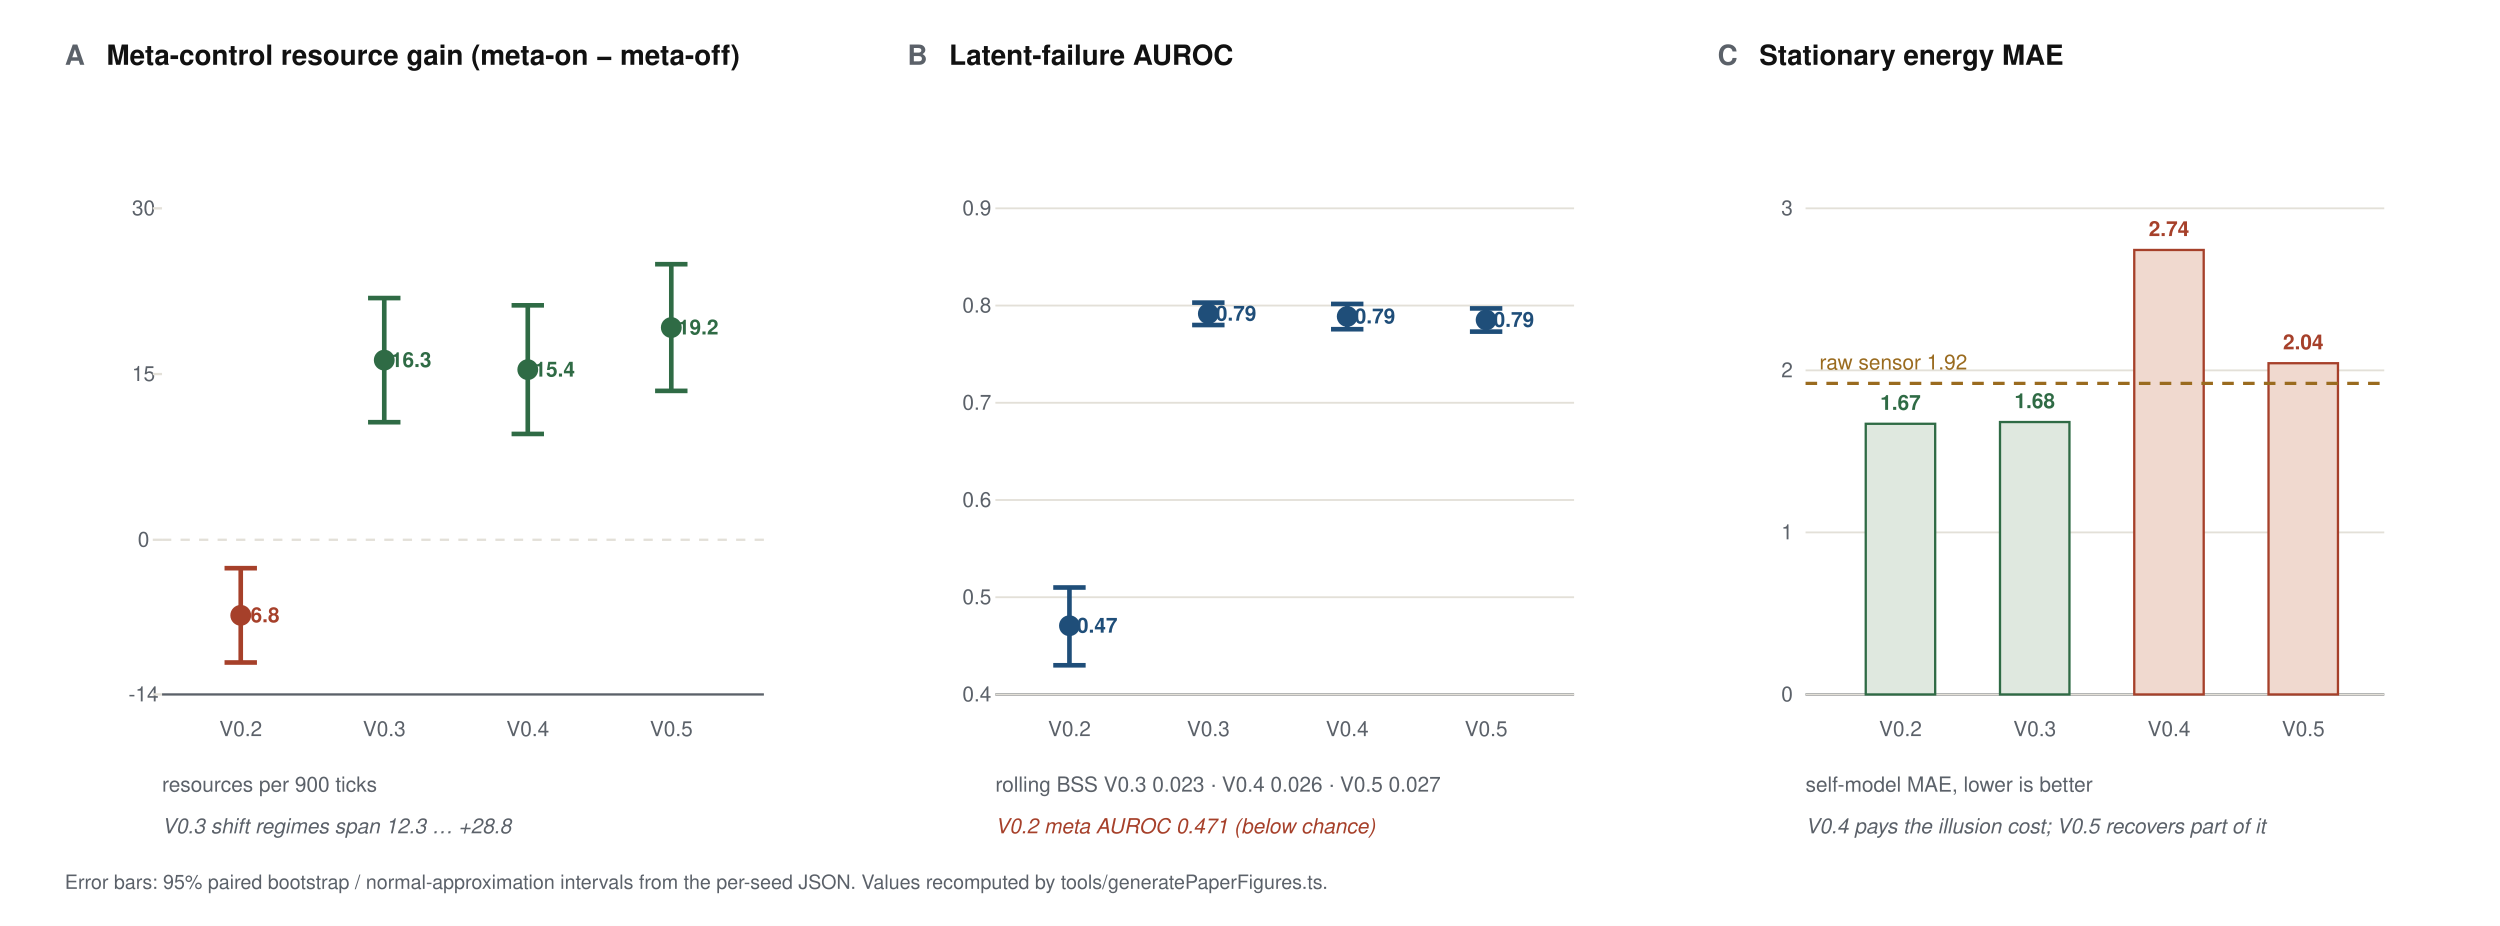
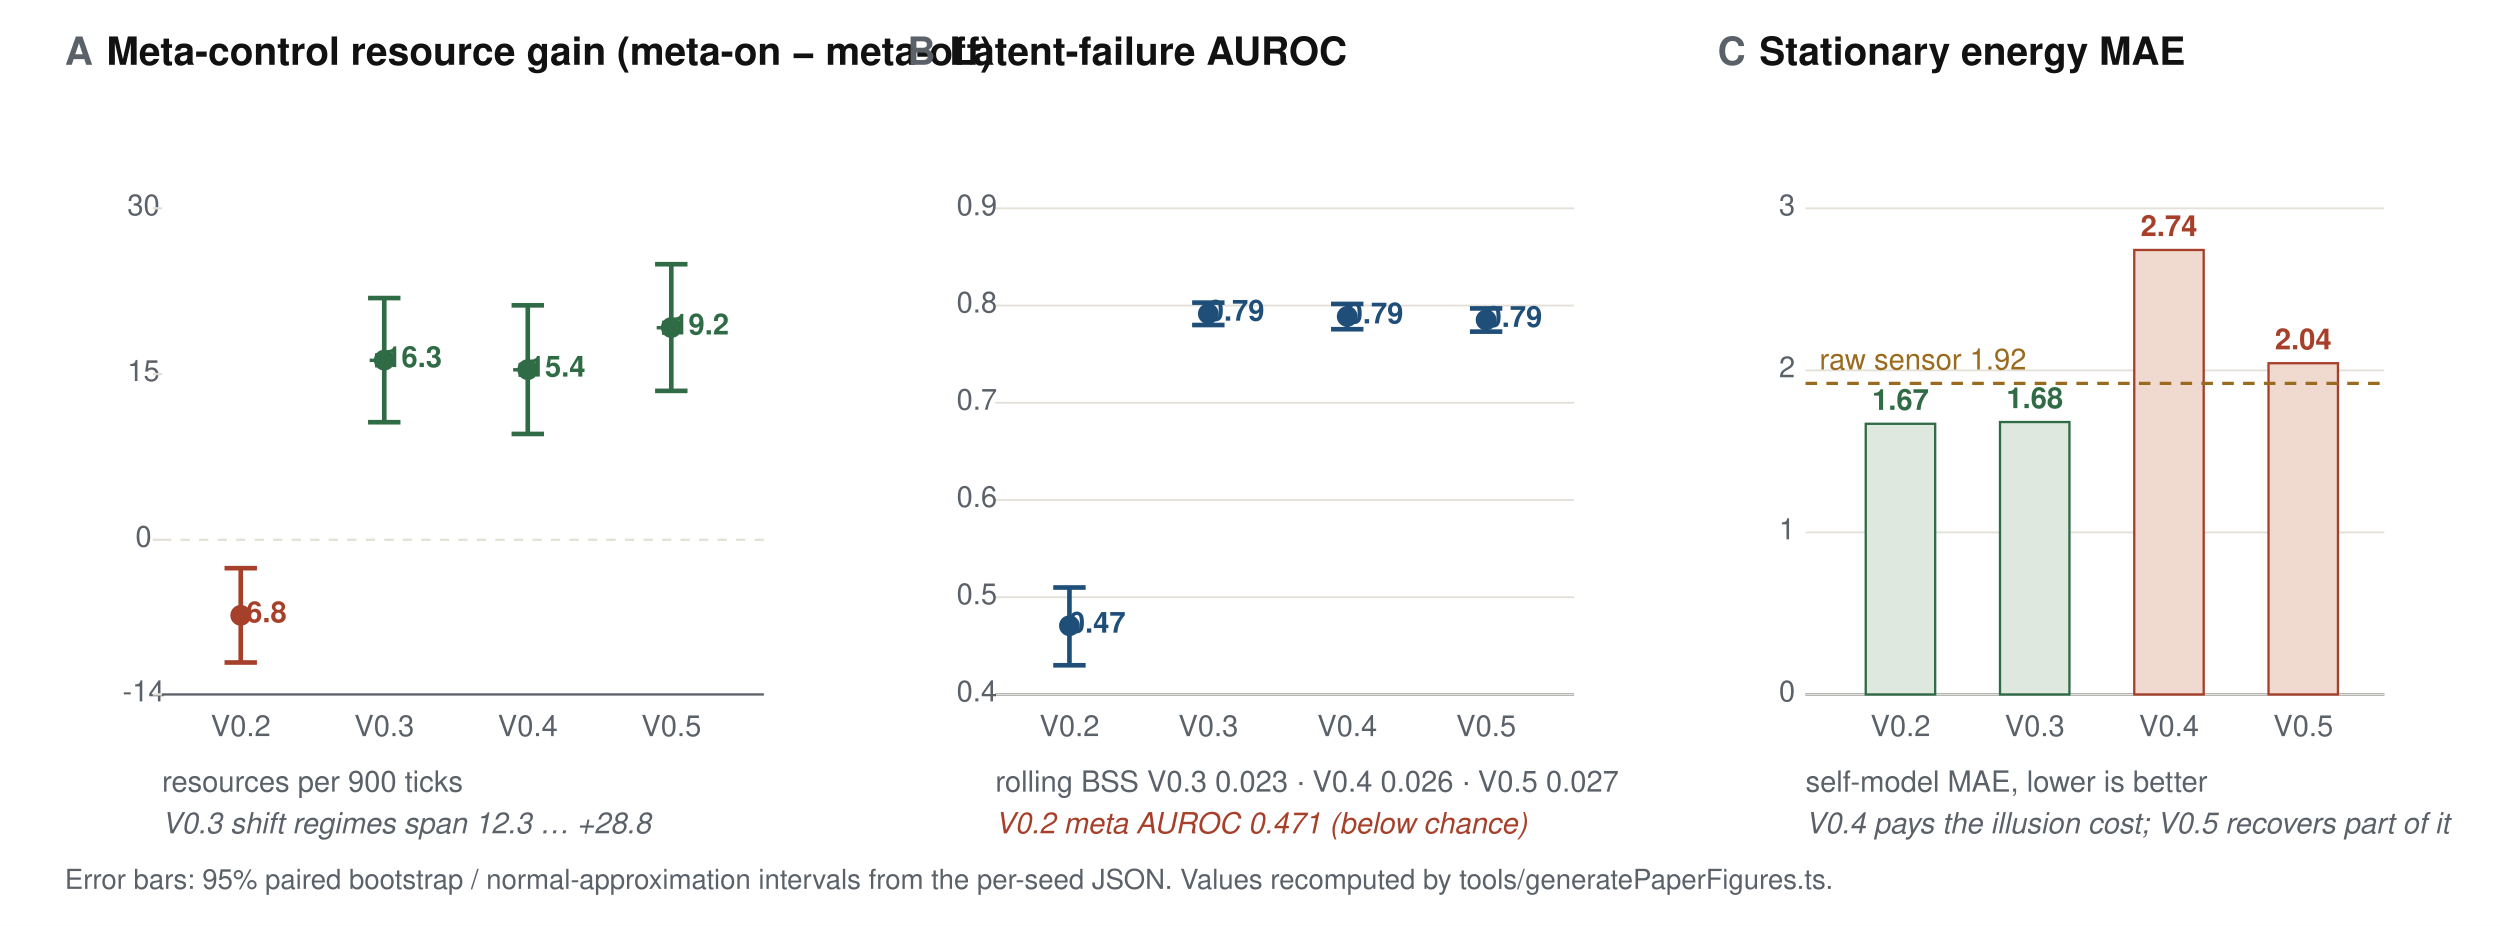
<svg xmlns="http://www.w3.org/2000/svg" viewBox="0 0 1080 400" width="1080" height="400" role="img">
  <defs>
    <marker id="arrow" viewBox="0 0 10 10" refX="9" refY="5" markerWidth="7" markerHeight="7" orient="auto-start-reverse">
      <path d="M 0 0 L 10 5 L 0 10 z" fill="#111111" />
    </marker>
  </defs>
  <rect width="1080" height="400" fill="#ffffff" />
-   <text x="28" y="28" font-family="Helvetica, Arial, sans-serif" font-size="12" font-weight="700" fill="#5b6169" text-anchor="start">A</text>
-   <text x="46" y="28" font-family="Helvetica, Arial, sans-serif" font-size="12" font-weight="700" fill="#111111" text-anchor="start">Meta-control resource gain (meta-on − meta-off)</text>
-   <text x="392" y="28" font-family="Helvetica, Arial, sans-serif" font-size="12" font-weight="700" fill="#5b6169" text-anchor="start">B</text>
-   <text x="410" y="28" font-family="Helvetica, Arial, sans-serif" font-size="12" font-weight="700" fill="#111111" text-anchor="start">Latent-failure AUROC</text>
-   <text x="742" y="28" font-family="Helvetica, Arial, sans-serif" font-size="12" font-weight="700" fill="#5b6169" text-anchor="start">C</text>
-   <text x="760" y="28" font-family="Helvetica, Arial, sans-serif" font-size="12" font-weight="700" fill="#111111" text-anchor="start">Stationary energy MAE</text>
+   <text x="28" y="28" font-family="Helvetica, Arial, sans-serif" font-size="16.8" font-weight="700" fill="#5b6169" text-anchor="start">A</text>
+   <text x="46" y="28" font-family="Helvetica, Arial, sans-serif" font-size="16.8" font-weight="700" fill="#111111" text-anchor="start">Meta-control resource gain (meta-on − meta-off)</text>
+   <text x="392" y="28" font-family="Helvetica, Arial, sans-serif" font-size="16.8" font-weight="700" fill="#5b6169" text-anchor="start">B</text>
+   <text x="410" y="28" font-family="Helvetica, Arial, sans-serif" font-size="16.8" font-weight="700" fill="#111111" text-anchor="start">Latent-failure AUROC</text>
+   <text x="742" y="28" font-family="Helvetica, Arial, sans-serif" font-size="16.8" font-weight="700" fill="#5b6169" text-anchor="start">C</text>
+   <text x="760" y="28" font-family="Helvetica, Arial, sans-serif" font-size="16.8" font-weight="700" fill="#111111" text-anchor="start">Stationary energy MAE</text>
  <line x1="70" y1="300" x2="330" y2="300" stroke="#5b6169" stroke-width="1" />
  <line x1="70" y1="233.182" x2="330" y2="233.182" stroke="#e3e0d8" stroke-width="1" stroke-dasharray="4 4" />
  <line x1="104" y1="286.202" x2="104" y2="245.453" stroke="#a6402a" stroke-width="2" />
  <line x1="97" y1="286.202" x2="111" y2="286.202" stroke="#a6402a" stroke-width="2" />
  <line x1="97" y1="245.453" x2="111" y2="245.453" stroke="#a6402a" stroke-width="2" />
  <circle cx="104" cy="265.827" r="4.5" fill="#a6402a" stroke="none" stroke-width="0" />
-   <text x="104" y="318" font-family="Helvetica, Arial, sans-serif" font-size="9" font-weight="400" fill="#5b6169" text-anchor="middle">V0.2</text>
-   <text x="113" y="268.827" font-family="Helvetica, Arial, sans-serif" font-size="9" font-weight="700" fill="#a6402a" text-anchor="middle">-6.8</text>
+   <text x="104" y="318" font-family="Helvetica, Arial, sans-serif" font-size="12.6" font-weight="400" fill="#5b6169" text-anchor="middle">V0.2</text>
+   <text x="113" y="268.827" font-family="Helvetica, Arial, sans-serif" font-size="12.6" font-weight="700" fill="#a6402a" text-anchor="middle">-6.8</text>
  <line x1="166" y1="182.393" x2="166" y2="128.761" stroke="#2f6b45" stroke-width="2" />
  <line x1="159" y1="182.393" x2="173" y2="182.393" stroke="#2f6b45" stroke-width="2" />
  <line x1="159" y1="128.761" x2="173" y2="128.761" stroke="#2f6b45" stroke-width="2" />
  <circle cx="166" cy="155.577" r="4.5" fill="#2f6b45" stroke="none" stroke-width="0" />
-   <text x="166" y="318" font-family="Helvetica, Arial, sans-serif" font-size="9" font-weight="400" fill="#5b6169" text-anchor="middle">V0.3</text>
-   <text x="175" y="158.577" font-family="Helvetica, Arial, sans-serif" font-size="9" font-weight="700" fill="#2f6b45" text-anchor="middle">+16.3</text>
+   <text x="166" y="318" font-family="Helvetica, Arial, sans-serif" font-size="12.6" font-weight="400" fill="#5b6169" text-anchor="middle">V0.3</text>
+   <text x="175" y="158.577" font-family="Helvetica, Arial, sans-serif" font-size="12.6" font-weight="700" fill="#2f6b45" text-anchor="middle">+16.3</text>
  <line x1="228" y1="187.464" x2="228" y2="131.9" stroke="#2f6b45" stroke-width="2" />
  <line x1="221" y1="187.464" x2="235" y2="187.464" stroke="#2f6b45" stroke-width="2" />
  <line x1="221" y1="131.9" x2="235" y2="131.9" stroke="#2f6b45" stroke-width="2" />
  <circle cx="228" cy="159.682" r="4.5" fill="#2f6b45" stroke="none" stroke-width="0" />
-   <text x="228" y="318" font-family="Helvetica, Arial, sans-serif" font-size="9" font-weight="400" fill="#5b6169" text-anchor="middle">V0.4</text>
-   <text x="237" y="162.682" font-family="Helvetica, Arial, sans-serif" font-size="9" font-weight="700" fill="#2f6b45" text-anchor="middle">+15.4</text>
+   <text x="228" y="318" font-family="Helvetica, Arial, sans-serif" font-size="12.6" font-weight="400" fill="#5b6169" text-anchor="middle">V0.4</text>
+   <text x="237" y="162.682" font-family="Helvetica, Arial, sans-serif" font-size="12.6" font-weight="700" fill="#2f6b45" text-anchor="middle">+15.4</text>
  <line x1="290" y1="168.858" x2="290" y2="114.138" stroke="#2f6b45" stroke-width="2" />
  <line x1="283" y1="168.858" x2="297" y2="168.858" stroke="#2f6b45" stroke-width="2" />
  <line x1="283" y1="114.138" x2="297" y2="114.138" stroke="#2f6b45" stroke-width="2" />
  <circle cx="290" cy="141.498" r="4.5" fill="#2f6b45" stroke="none" stroke-width="0" />
-   <text x="290" y="318" font-family="Helvetica, Arial, sans-serif" font-size="9" font-weight="400" fill="#5b6169" text-anchor="middle">V0.5</text>
-   <text x="299" y="144.498" font-family="Helvetica, Arial, sans-serif" font-size="9" font-weight="700" fill="#2f6b45" text-anchor="middle">+19.2</text>
-   <text x="62" y="303" font-family="Helvetica, Arial, sans-serif" font-size="9" font-weight="400" fill="#5b6169" text-anchor="middle">-14</text>
+   <text x="290" y="318" font-family="Helvetica, Arial, sans-serif" font-size="12.6" font-weight="400" fill="#5b6169" text-anchor="middle">V0.5</text>
+   <text x="299" y="144.498" font-family="Helvetica, Arial, sans-serif" font-size="12.6" font-weight="700" fill="#2f6b45" text-anchor="middle">+19.2</text>
+   <text x="62" y="303" font-family="Helvetica, Arial, sans-serif" font-size="12.6" font-weight="400" fill="#5b6169" text-anchor="middle">-14</text>
  <line x1="66" y1="300" x2="70" y2="300" stroke="#e3e0d8" stroke-width="1" />
-   <text x="62" y="236.182" font-family="Helvetica, Arial, sans-serif" font-size="9" font-weight="400" fill="#5b6169" text-anchor="middle">0</text>
+   <text x="62" y="236.182" font-family="Helvetica, Arial, sans-serif" font-size="12.6" font-weight="400" fill="#5b6169" text-anchor="middle">0</text>
  <line x1="66" y1="233.182" x2="70" y2="233.182" stroke="#e3e0d8" stroke-width="1" />
-   <text x="62" y="164.591" font-family="Helvetica, Arial, sans-serif" font-size="9" font-weight="400" fill="#5b6169" text-anchor="middle">15</text>
+   <text x="62" y="164.591" font-family="Helvetica, Arial, sans-serif" font-size="12.6" font-weight="400" fill="#5b6169" text-anchor="middle">15</text>
  <line x1="66" y1="161.591" x2="70" y2="161.591" stroke="#e3e0d8" stroke-width="1" />
-   <text x="62" y="93" font-family="Helvetica, Arial, sans-serif" font-size="9" font-weight="400" fill="#5b6169" text-anchor="middle">30</text>
+   <text x="62" y="93" font-family="Helvetica, Arial, sans-serif" font-size="12.6" font-weight="400" fill="#5b6169" text-anchor="middle">30</text>
  <line x1="66" y1="90" x2="70" y2="90" stroke="#e3e0d8" stroke-width="1" />
-   <text x="70" y="342" font-family="Helvetica, Arial, sans-serif" font-size="9" font-weight="400" fill="#5b6169" text-anchor="start">resources per 900 ticks</text>
-   <text x="70" y="360" font-family="Helvetica, Arial, sans-serif" font-size="9" font-weight="400" fill="#5b6169" text-anchor="start" font-style="italic">V0.3 shift regimes span 12.3 … +28.8</text>
+   <text x="70" y="342" font-family="Helvetica, Arial, sans-serif" font-size="12.6" font-weight="400" fill="#5b6169" text-anchor="start">resources per 900 ticks</text>
+   <text x="70" y="360" font-family="Helvetica, Arial, sans-serif" font-size="12.6" font-weight="400" fill="#5b6169" text-anchor="start" font-style="italic">V0.3 shift regimes span 12.3 … +28.8</text>
  <line x1="430" y1="300" x2="680" y2="300" stroke="#5b6169" stroke-width="1" />
  <line x1="430" y1="300" x2="680" y2="300" stroke="#e3e0d8" stroke-width="0.8" />
-   <text x="422" y="303" font-family="Helvetica, Arial, sans-serif" font-size="9" font-weight="400" fill="#5b6169" text-anchor="middle">0.4</text>
+   <text x="422" y="303" font-family="Helvetica, Arial, sans-serif" font-size="12.6" font-weight="400" fill="#5b6169" text-anchor="middle">0.4</text>
  <line x1="430" y1="258" x2="680" y2="258" stroke="#e3e0d8" stroke-width="0.8" />
-   <text x="422" y="261" font-family="Helvetica, Arial, sans-serif" font-size="9" font-weight="400" fill="#5b6169" text-anchor="middle">0.5</text>
+   <text x="422" y="261" font-family="Helvetica, Arial, sans-serif" font-size="12.6" font-weight="400" fill="#5b6169" text-anchor="middle">0.5</text>
  <line x1="430" y1="216" x2="680" y2="216" stroke="#e3e0d8" stroke-width="0.8" />
-   <text x="422" y="219" font-family="Helvetica, Arial, sans-serif" font-size="9" font-weight="400" fill="#5b6169" text-anchor="middle">0.6</text>
+   <text x="422" y="219" font-family="Helvetica, Arial, sans-serif" font-size="12.6" font-weight="400" fill="#5b6169" text-anchor="middle">0.6</text>
  <line x1="430" y1="174" x2="680" y2="174" stroke="#e3e0d8" stroke-width="0.8" />
-   <text x="422" y="177" font-family="Helvetica, Arial, sans-serif" font-size="9" font-weight="400" fill="#5b6169" text-anchor="middle">0.7</text>
+   <text x="422" y="177" font-family="Helvetica, Arial, sans-serif" font-size="12.6" font-weight="400" fill="#5b6169" text-anchor="middle">0.7</text>
  <line x1="430" y1="132" x2="680" y2="132" stroke="#e3e0d8" stroke-width="0.8" />
-   <text x="422" y="135" font-family="Helvetica, Arial, sans-serif" font-size="9" font-weight="400" fill="#5b6169" text-anchor="middle">0.8</text>
+   <text x="422" y="135" font-family="Helvetica, Arial, sans-serif" font-size="12.6" font-weight="400" fill="#5b6169" text-anchor="middle">0.8</text>
  <line x1="430" y1="90" x2="680" y2="90" stroke="#e3e0d8" stroke-width="0.8" />
-   <text x="422" y="93" font-family="Helvetica, Arial, sans-serif" font-size="9" font-weight="400" fill="#5b6169" text-anchor="middle">0.9</text>
+   <text x="422" y="93" font-family="Helvetica, Arial, sans-serif" font-size="12.6" font-weight="400" fill="#5b6169" text-anchor="middle">0.9</text>
  <line x1="462" y1="287.4" x2="462" y2="253.8" stroke="#1f4e79" stroke-width="2" />
  <line x1="455" y1="287.4" x2="469" y2="287.4" stroke="#1f4e79" stroke-width="2" />
  <line x1="455" y1="253.8" x2="469" y2="253.8" stroke="#1f4e79" stroke-width="2" />
  <circle cx="462" cy="270.317" r="4.5" fill="#1f4e79" stroke="none" stroke-width="0" />
-   <text x="462" y="318" font-family="Helvetica, Arial, sans-serif" font-size="9" font-weight="400" fill="#5b6169" text-anchor="middle">V0.2</text>
-   <text x="474" y="273.317" font-family="Helvetica, Arial, sans-serif" font-size="9" font-weight="700" fill="#1f4e79" text-anchor="middle">0.47</text>
+   <text x="462" y="318" font-family="Helvetica, Arial, sans-serif" font-size="12.6" font-weight="400" fill="#5b6169" text-anchor="middle">V0.2</text>
+   <text x="474" y="273.317" font-family="Helvetica, Arial, sans-serif" font-size="12.6" font-weight="700" fill="#1f4e79" text-anchor="middle">0.47</text>
  <line x1="522" y1="140.41" x2="522" y2="130.735" stroke="#1f4e79" stroke-width="2" />
  <line x1="515" y1="140.41" x2="529" y2="140.41" stroke="#1f4e79" stroke-width="2" />
  <line x1="515" y1="130.735" x2="529" y2="130.735" stroke="#1f4e79" stroke-width="2" />
  <circle cx="522" cy="135.531" r="4.5" fill="#1f4e79" stroke="none" stroke-width="0" />
-   <text x="522" y="318" font-family="Helvetica, Arial, sans-serif" font-size="9" font-weight="400" fill="#5b6169" text-anchor="middle">V0.3</text>
-   <text x="534" y="138.531" font-family="Helvetica, Arial, sans-serif" font-size="9" font-weight="700" fill="#1f4e79" text-anchor="middle">0.79</text>
+   <text x="522" y="318" font-family="Helvetica, Arial, sans-serif" font-size="12.6" font-weight="400" fill="#5b6169" text-anchor="middle">V0.3</text>
+   <text x="534" y="138.531" font-family="Helvetica, Arial, sans-serif" font-size="12.6" font-weight="700" fill="#1f4e79" text-anchor="middle">0.79</text>
  <line x1="582" y1="142.219" x2="582" y2="131.307" stroke="#1f4e79" stroke-width="2" />
  <line x1="575" y1="142.219" x2="589" y2="142.219" stroke="#1f4e79" stroke-width="2" />
  <line x1="575" y1="131.307" x2="589" y2="131.307" stroke="#1f4e79" stroke-width="2" />
  <circle cx="582" cy="136.712" r="4.5" fill="#1f4e79" stroke="none" stroke-width="0" />
-   <text x="582" y="318" font-family="Helvetica, Arial, sans-serif" font-size="9" font-weight="400" fill="#5b6169" text-anchor="middle">V0.4</text>
-   <text x="594" y="139.712" font-family="Helvetica, Arial, sans-serif" font-size="9" font-weight="700" fill="#1f4e79" text-anchor="middle">0.79</text>
+   <text x="582" y="318" font-family="Helvetica, Arial, sans-serif" font-size="12.6" font-weight="400" fill="#5b6169" text-anchor="middle">V0.4</text>
+   <text x="594" y="139.712" font-family="Helvetica, Arial, sans-serif" font-size="12.6" font-weight="700" fill="#1f4e79" text-anchor="middle">0.79</text>
  <line x1="642" y1="143.258" x2="642" y2="133.236" stroke="#1f4e79" stroke-width="2" />
  <line x1="635" y1="143.258" x2="649" y2="143.258" stroke="#1f4e79" stroke-width="2" />
  <line x1="635" y1="133.236" x2="649" y2="133.236" stroke="#1f4e79" stroke-width="2" />
  <circle cx="642" cy="138.213" r="4.5" fill="#1f4e79" stroke="none" stroke-width="0" />
-   <text x="642" y="318" font-family="Helvetica, Arial, sans-serif" font-size="9" font-weight="400" fill="#5b6169" text-anchor="middle">V0.5</text>
-   <text x="654" y="141.213" font-family="Helvetica, Arial, sans-serif" font-size="9" font-weight="700" fill="#1f4e79" text-anchor="middle">0.79</text>
-   <text x="430" y="342" font-family="Helvetica, Arial, sans-serif" font-size="9" font-weight="400" fill="#5b6169" text-anchor="start">rolling BSS  V0.3 0.023 · V0.4 0.026 · V0.5 0.027</text>
-   <text x="430" y="360" font-family="Helvetica, Arial, sans-serif" font-size="9" font-weight="400" fill="#a6402a" text-anchor="start" font-style="italic">V0.2 meta AUROC 0.471 (below chance)</text>
+   <text x="642" y="318" font-family="Helvetica, Arial, sans-serif" font-size="12.6" font-weight="400" fill="#5b6169" text-anchor="middle">V0.5</text>
+   <text x="654" y="141.213" font-family="Helvetica, Arial, sans-serif" font-size="12.6" font-weight="700" fill="#1f4e79" text-anchor="middle">0.79</text>
+   <text x="430" y="342" font-family="Helvetica, Arial, sans-serif" font-size="12.6" font-weight="400" fill="#5b6169" text-anchor="start">rolling BSS  V0.3 0.023 · V0.4 0.026 · V0.5 0.027</text>
+   <text x="430" y="360" font-family="Helvetica, Arial, sans-serif" font-size="12.6" font-weight="400" fill="#a6402a" text-anchor="start" font-style="italic">V0.2 meta AUROC 0.471 (below chance)</text>
  <line x1="780" y1="300" x2="1030" y2="300" stroke="#5b6169" stroke-width="1" />
  <line x1="780" y1="300" x2="1030" y2="300" stroke="#e3e0d8" stroke-width="0.8" />
-   <text x="772" y="303" font-family="Helvetica, Arial, sans-serif" font-size="9" font-weight="400" fill="#5b6169" text-anchor="middle">0</text>
+   <text x="772" y="303" font-family="Helvetica, Arial, sans-serif" font-size="12.6" font-weight="400" fill="#5b6169" text-anchor="middle">0</text>
  <line x1="780" y1="230" x2="1030" y2="230" stroke="#e3e0d8" stroke-width="0.8" />
-   <text x="772" y="233" font-family="Helvetica, Arial, sans-serif" font-size="9" font-weight="400" fill="#5b6169" text-anchor="middle">1</text>
+   <text x="772" y="233" font-family="Helvetica, Arial, sans-serif" font-size="12.6" font-weight="400" fill="#5b6169" text-anchor="middle">1</text>
  <line x1="780" y1="160" x2="1030" y2="160" stroke="#e3e0d8" stroke-width="0.8" />
-   <text x="772" y="163" font-family="Helvetica, Arial, sans-serif" font-size="9" font-weight="400" fill="#5b6169" text-anchor="middle">2</text>
+   <text x="772" y="163" font-family="Helvetica, Arial, sans-serif" font-size="12.6" font-weight="400" fill="#5b6169" text-anchor="middle">2</text>
  <line x1="780" y1="90" x2="1030" y2="90" stroke="#e3e0d8" stroke-width="0.8" />
-   <text x="772" y="93" font-family="Helvetica, Arial, sans-serif" font-size="9" font-weight="400" fill="#5b6169" text-anchor="middle">3</text>
+   <text x="772" y="93" font-family="Helvetica, Arial, sans-serif" font-size="12.6" font-weight="400" fill="#5b6169" text-anchor="middle">3</text>
  <rect x="806" y="183.074" width="30" height="116.926" fill="#dfe8df" stroke="#2f6b45" stroke-width="1" />
-   <text x="821" y="318" font-family="Helvetica, Arial, sans-serif" font-size="9" font-weight="400" fill="#5b6169" text-anchor="middle">V0.2</text>
-   <text x="821" y="177.074" font-family="Helvetica, Arial, sans-serif" font-size="9" font-weight="700" fill="#2f6b45" text-anchor="middle">1.67</text>
+   <text x="821" y="318" font-family="Helvetica, Arial, sans-serif" font-size="12.6" font-weight="400" fill="#5b6169" text-anchor="middle">V0.2</text>
+   <text x="821" y="177.074" font-family="Helvetica, Arial, sans-serif" font-size="12.6" font-weight="700" fill="#2f6b45" text-anchor="middle">1.67</text>
  <rect x="864" y="182.32" width="30" height="117.68" fill="#dfe8df" stroke="#2f6b45" stroke-width="1" />
-   <text x="879" y="318" font-family="Helvetica, Arial, sans-serif" font-size="9" font-weight="400" fill="#5b6169" text-anchor="middle">V0.3</text>
-   <text x="879" y="176.32" font-family="Helvetica, Arial, sans-serif" font-size="9" font-weight="700" fill="#2f6b45" text-anchor="middle">1.68</text>
+   <text x="879" y="318" font-family="Helvetica, Arial, sans-serif" font-size="12.6" font-weight="400" fill="#5b6169" text-anchor="middle">V0.3</text>
+   <text x="879" y="176.32" font-family="Helvetica, Arial, sans-serif" font-size="12.6" font-weight="700" fill="#2f6b45" text-anchor="middle">1.68</text>
  <rect x="922" y="107.986" width="30" height="192.014" fill="#f0d9cf" stroke="#a6402a" stroke-width="1" />
-   <text x="937" y="318" font-family="Helvetica, Arial, sans-serif" font-size="9" font-weight="400" fill="#5b6169" text-anchor="middle">V0.4</text>
-   <text x="937" y="101.986" font-family="Helvetica, Arial, sans-serif" font-size="9" font-weight="700" fill="#a6402a" text-anchor="middle">2.74</text>
+   <text x="937" y="318" font-family="Helvetica, Arial, sans-serif" font-size="12.6" font-weight="400" fill="#5b6169" text-anchor="middle">V0.4</text>
+   <text x="937" y="101.986" font-family="Helvetica, Arial, sans-serif" font-size="12.6" font-weight="700" fill="#a6402a" text-anchor="middle">2.74</text>
  <rect x="980" y="156.911" width="30" height="143.089" fill="#f0d9cf" stroke="#a6402a" stroke-width="1" />
-   <text x="995" y="318" font-family="Helvetica, Arial, sans-serif" font-size="9" font-weight="400" fill="#5b6169" text-anchor="middle">V0.5</text>
-   <text x="995" y="150.911" font-family="Helvetica, Arial, sans-serif" font-size="9" font-weight="700" fill="#a6402a" text-anchor="middle">2.04</text>
+   <text x="995" y="318" font-family="Helvetica, Arial, sans-serif" font-size="12.6" font-weight="400" fill="#5b6169" text-anchor="middle">V0.5</text>
+   <text x="995" y="150.911" font-family="Helvetica, Arial, sans-serif" font-size="12.6" font-weight="700" fill="#a6402a" text-anchor="middle">2.04</text>
  <line x1="780" y1="165.619" x2="1030" y2="165.619" stroke="#9a6b1f" stroke-width="1.4" stroke-dasharray="5 4" />
-   <text x="786" y="159.619" font-family="Helvetica, Arial, sans-serif" font-size="9" font-weight="400" fill="#9a6b1f" text-anchor="start">raw sensor 1.92</text>
-   <text x="780" y="342" font-family="Helvetica, Arial, sans-serif" font-size="9" font-weight="400" fill="#5b6169" text-anchor="start">self-model MAE, lower is better</text>
-   <text x="780" y="360" font-family="Helvetica, Arial, sans-serif" font-size="9" font-weight="400" fill="#5b6169" text-anchor="start" font-style="italic">V0.4 pays the illusion cost; V0.5 recovers part of it</text>
-   <text x="28" y="384" font-family="Helvetica, Arial, sans-serif" font-size="8.5" font-weight="400" fill="#5b6169" text-anchor="start">Error bars: 95% paired bootstrap / normal-approximation intervals from the per-seed JSON. Values recomputed by tools/generatePaperFigures.ts.</text>
+   <text x="786" y="159.619" font-family="Helvetica, Arial, sans-serif" font-size="12.6" font-weight="400" fill="#9a6b1f" text-anchor="start">raw sensor 1.92</text>
+   <text x="780" y="342" font-family="Helvetica, Arial, sans-serif" font-size="12.6" font-weight="400" fill="#5b6169" text-anchor="start">self-model MAE, lower is better</text>
+   <text x="780" y="360" font-family="Helvetica, Arial, sans-serif" font-size="12.6" font-weight="400" fill="#5b6169" text-anchor="start" font-style="italic">V0.4 pays the illusion cost; V0.5 recovers part of it</text>
+   <text x="28" y="384" font-family="Helvetica, Arial, sans-serif" font-size="11.9" font-weight="400" fill="#5b6169" text-anchor="start">Error bars: 95% paired bootstrap / normal-approximation intervals from the per-seed JSON. Values recomputed by tools/generatePaperFigures.ts.</text>
</svg>
